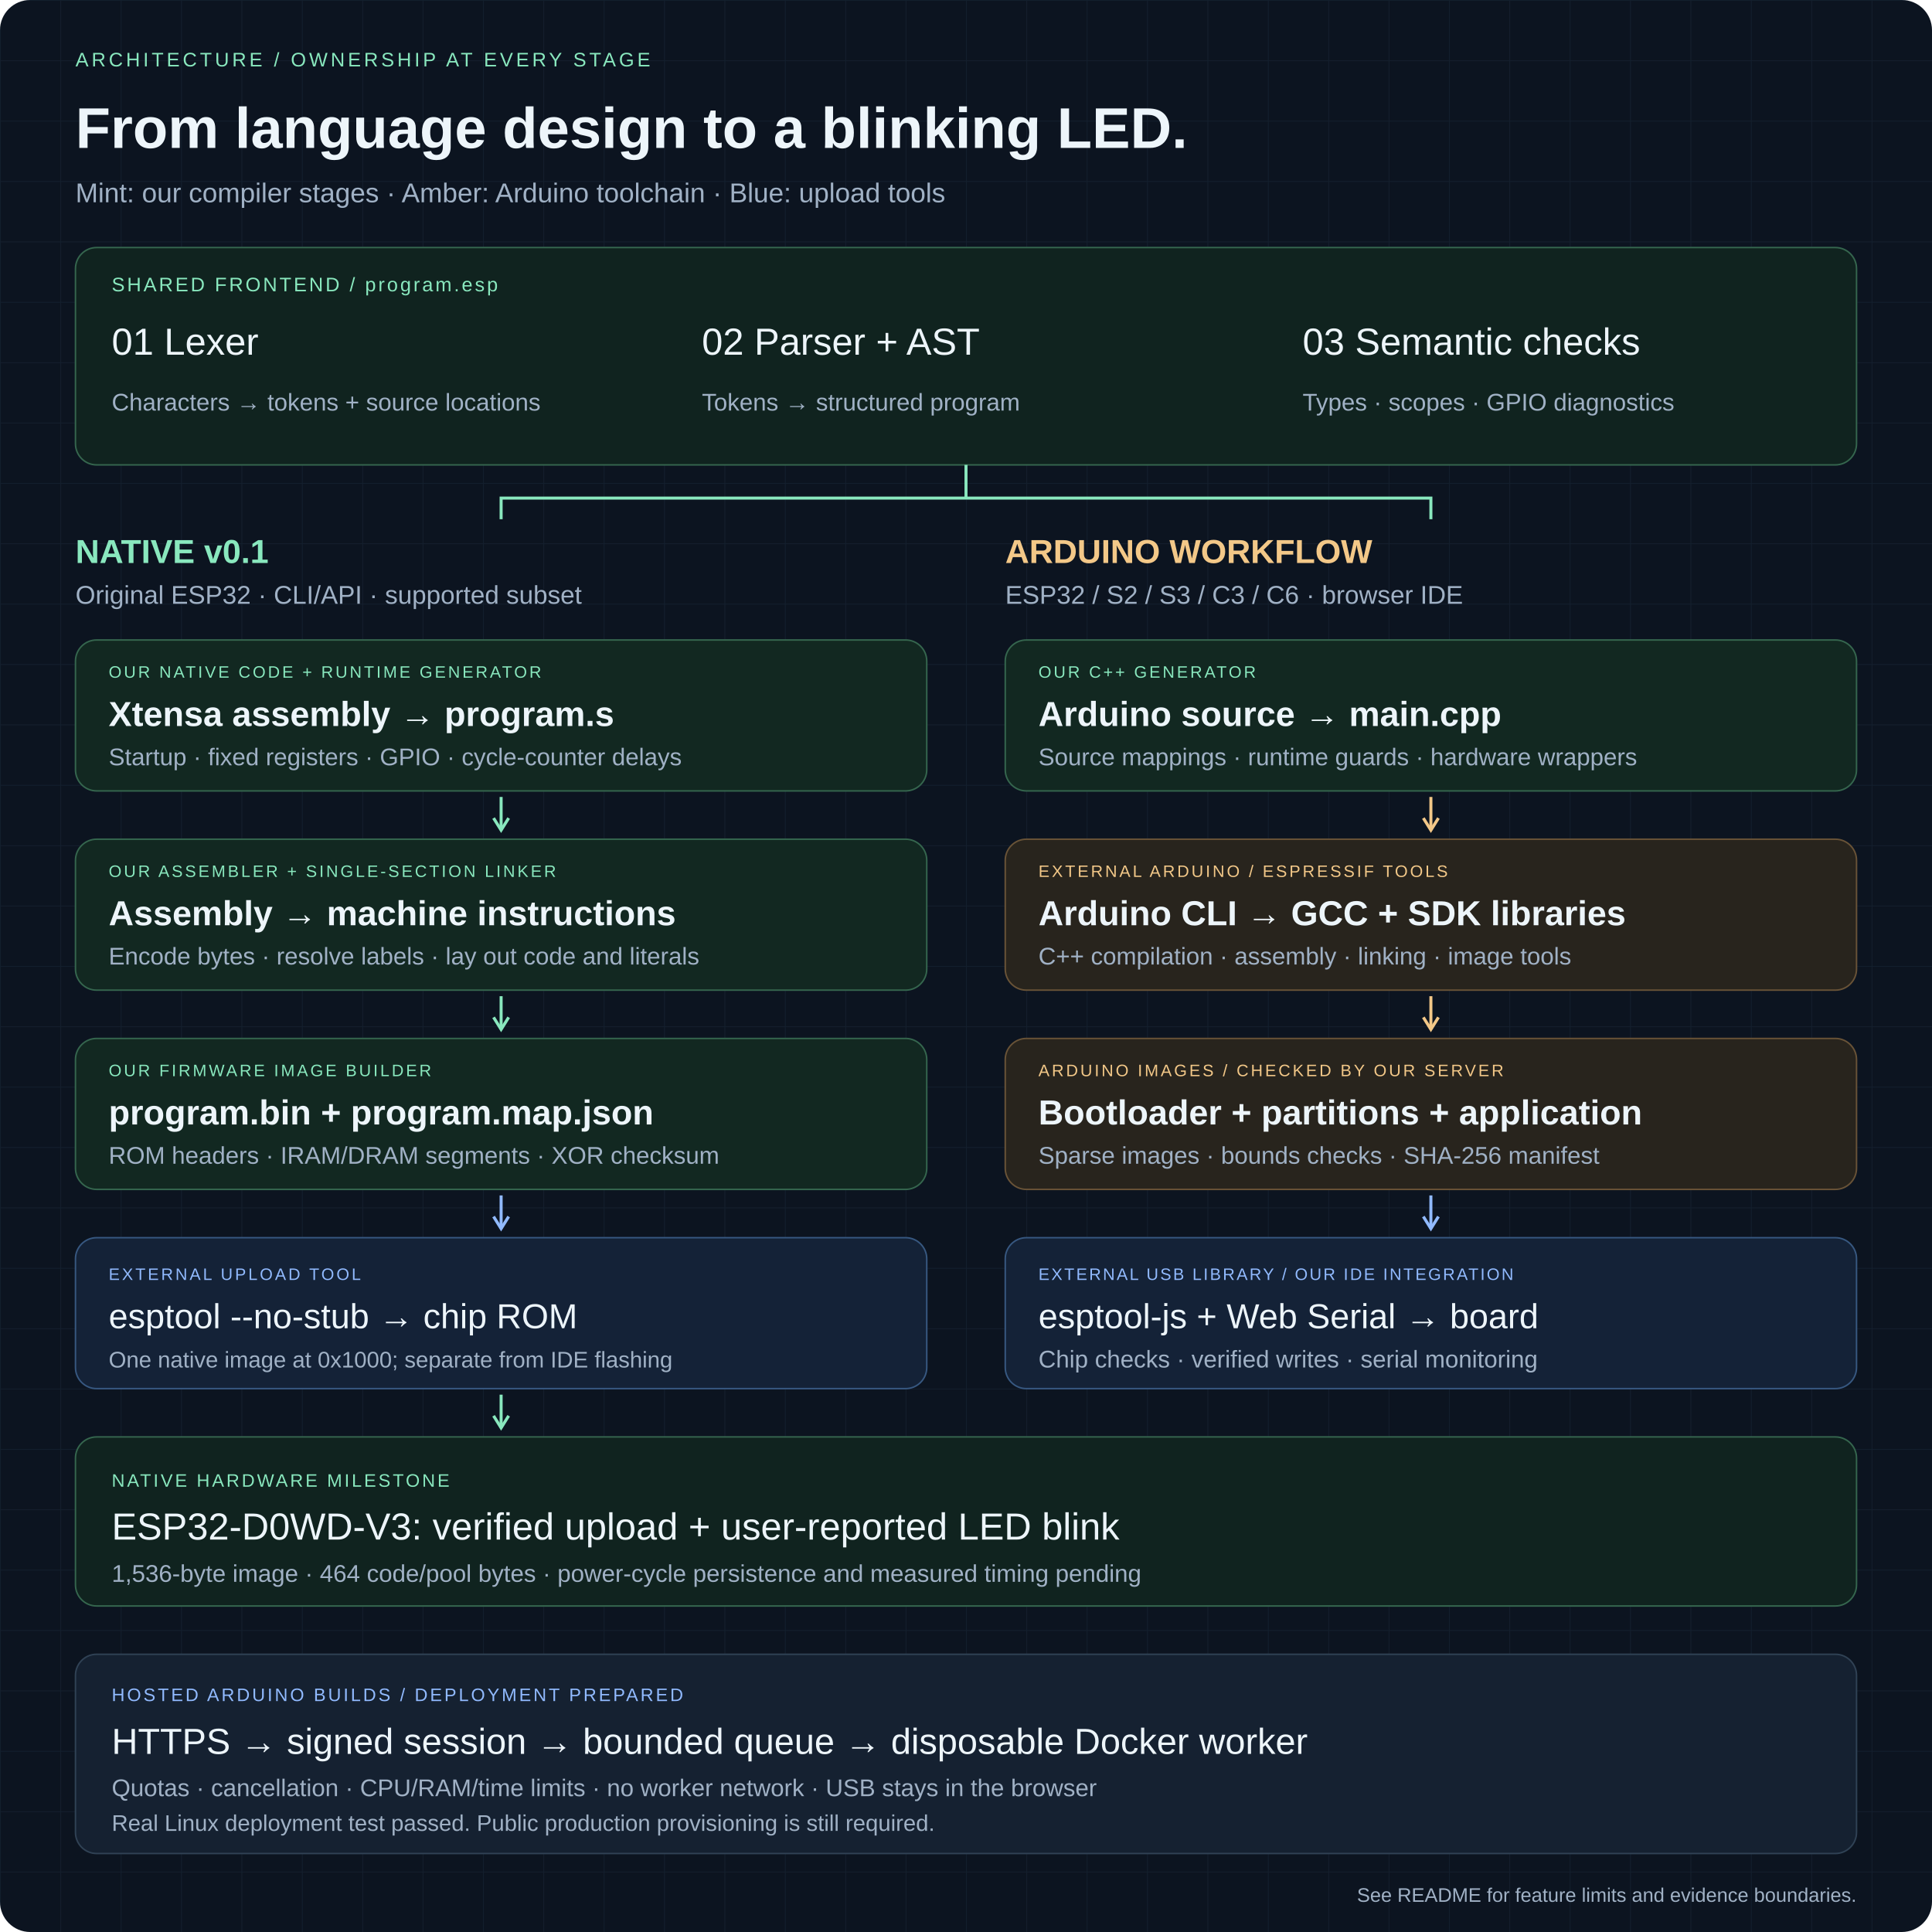
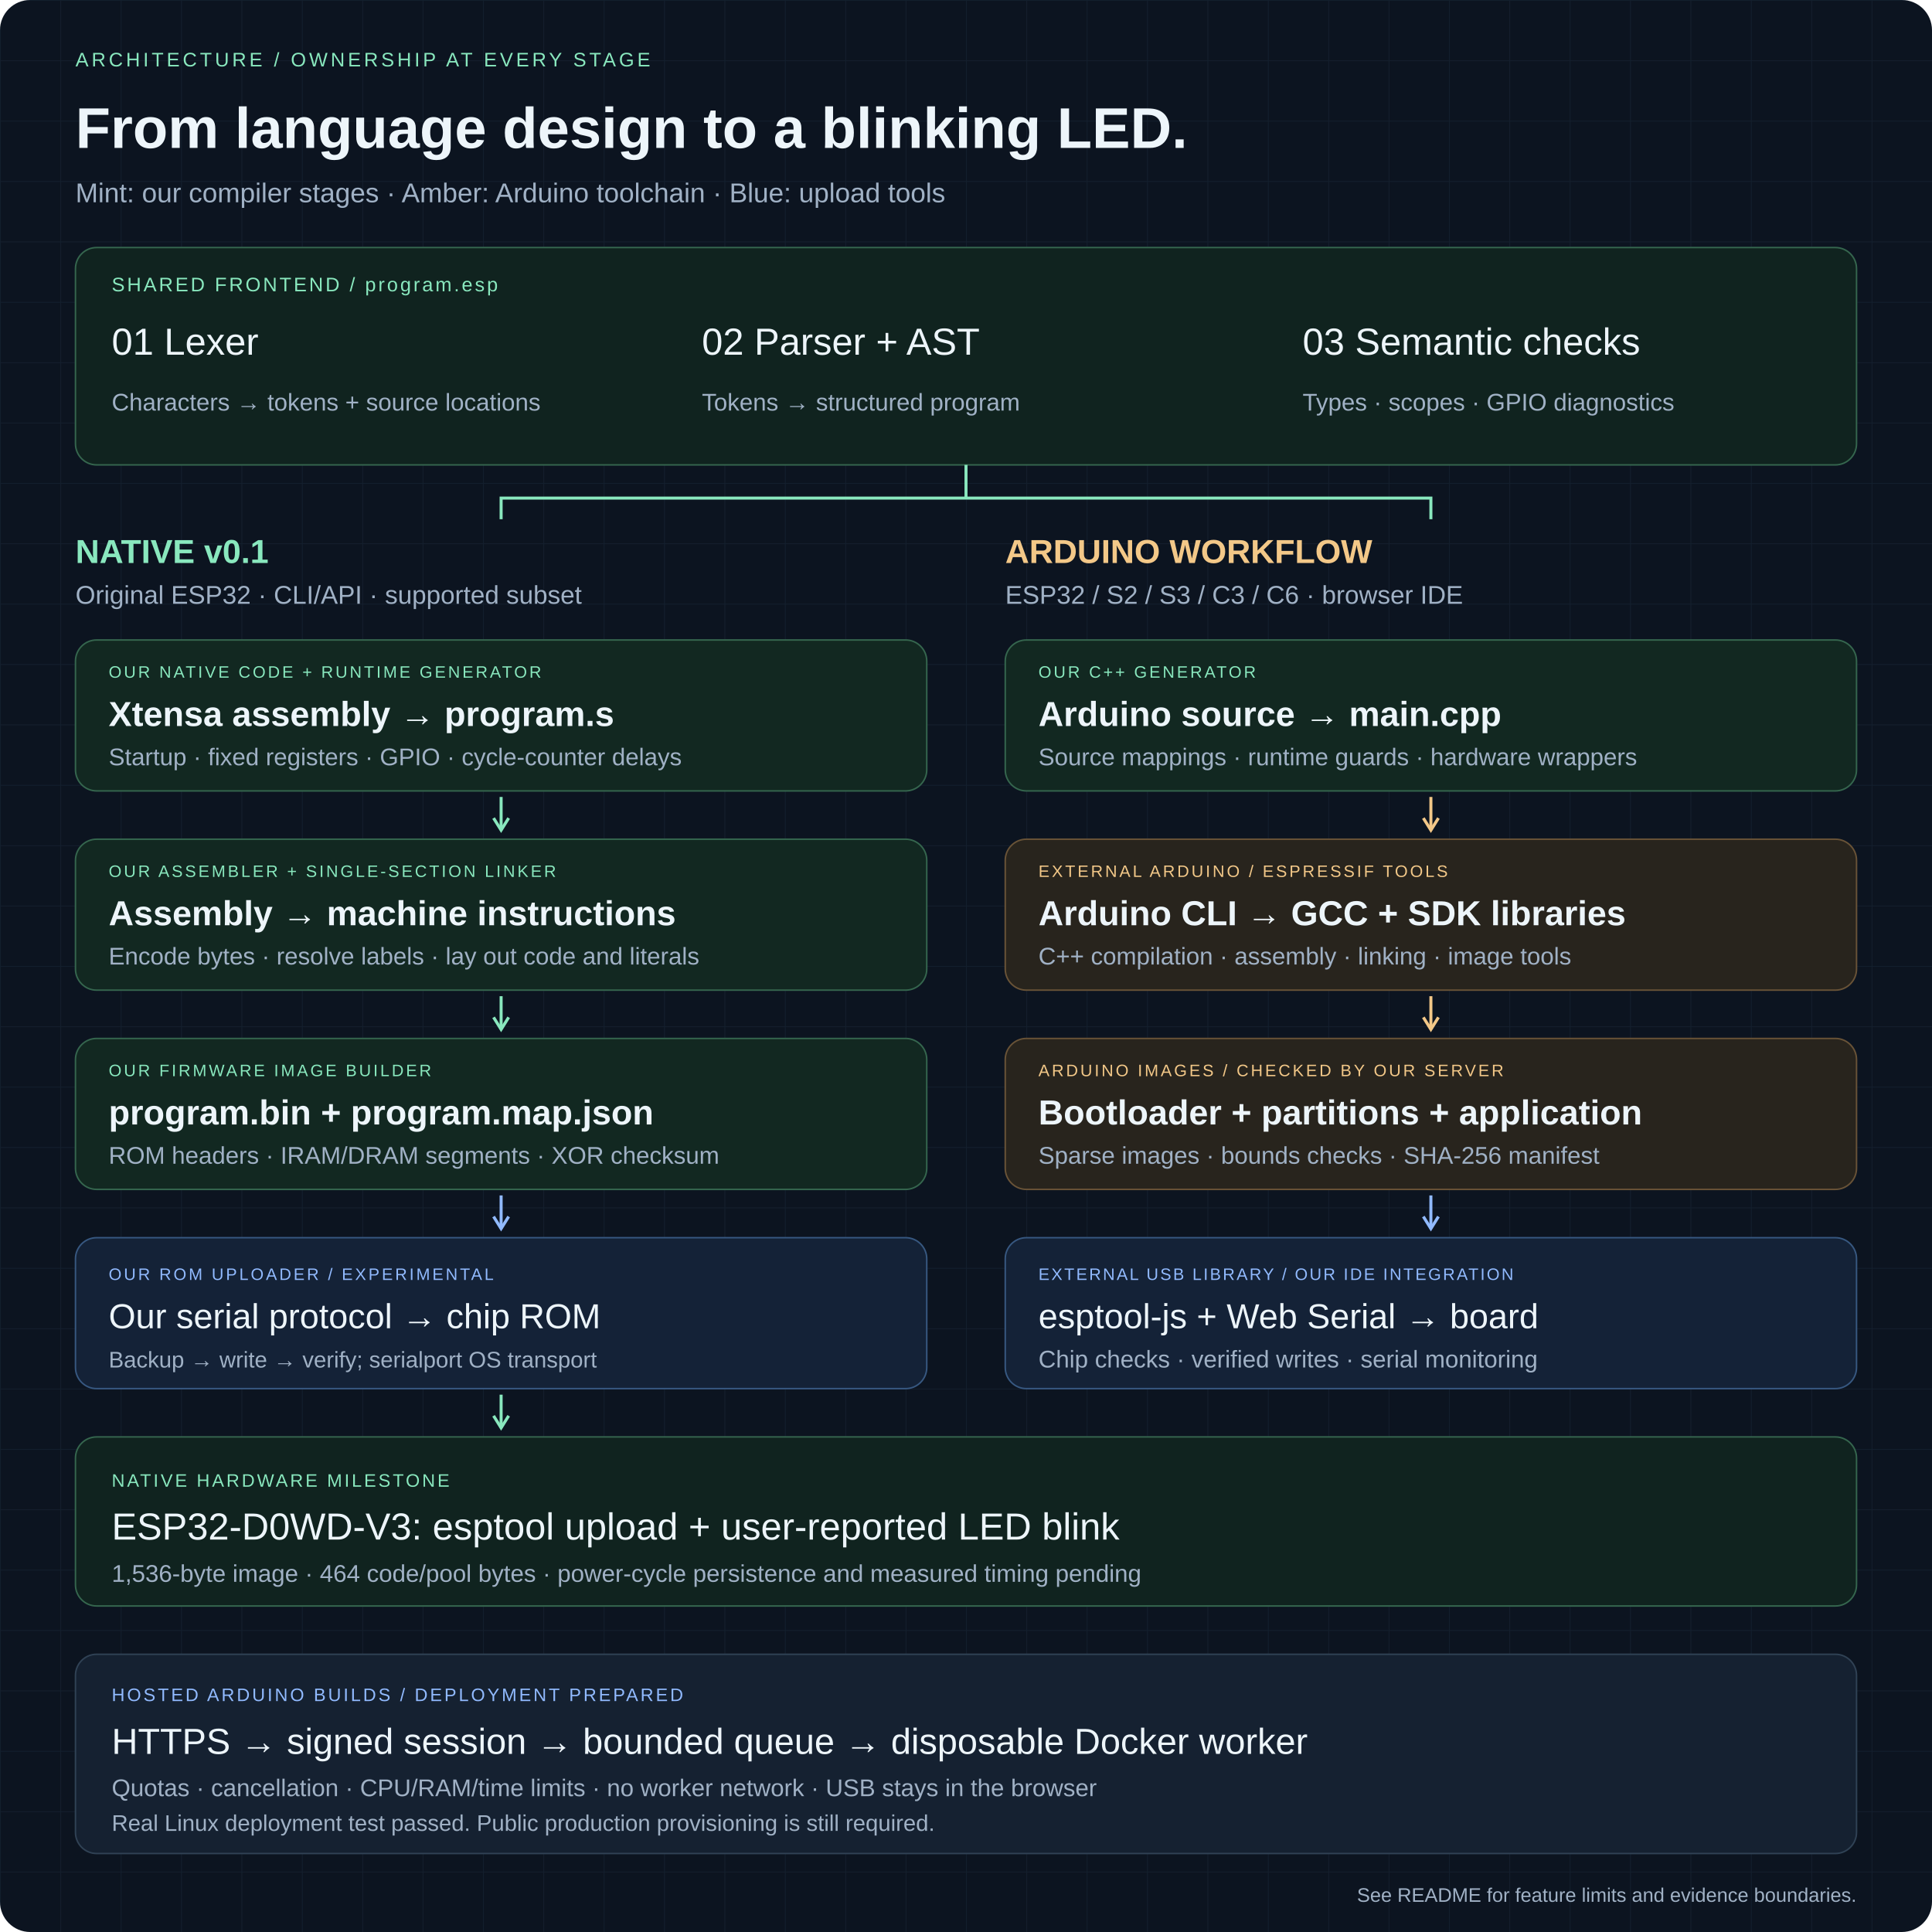
<svg xmlns="http://www.w3.org/2000/svg" width="1280" height="1280" viewBox="0 0 1280 1280" role="img" aria-labelledby="title description">
  <defs>
    <pattern id="grid" width="40" height="40" patternUnits="userSpaceOnUse">
      <path d="M40 0H0V40" fill="none" stroke="#31485c" stroke-opacity=".22" />
    </pattern>
    <radialGradient id="glow">
      <stop stop-color="#22664e" stop-opacity=".55" />
      <stop offset="1" stop-color="#101923" stop-opacity="0" />
    </radialGradient>
  </defs>
  <rect width="1280" height="1280" rx="20" fill="#0c1420" />
  <rect width="1280" height="1280" rx="20" fill="url(#grid)" />
  <g font-family="Segoe UI,Arial,sans-serif">
    <text x="50" y="44" font-size="13" fill="#89e8be" letter-spacing="2">ARCHITECTURE / OWNERSHIP AT EVERY STAGE</text>
    <text x="50" y="98" font-size="38" fill="#edf5fa" font-weight="650">From language design to a blinking LED.</text>
    <text x="50" y="134" font-size="18" fill="#a0b1c5">Mint: our compiler stages  ·  Amber: Arduino toolchain  ·  Blue: upload tools</text>
    <rect x="50" y="164" width="1180" height="144" rx="14" fill="#10231f" stroke="#35664e" />
    <text x="74" y="193" font-size="13" fill="#89e8be" letter-spacing="1.5">SHARED FRONTEND / program.esp</text>
    <text x="74" y="235" font-size="25" fill="#edf5fa">01  Lexer</text>
    <text x="74" y="272" font-size="16" fill="#a0b1c5">Characters → tokens + source locations</text>
    <text x="465" y="235" font-size="25" fill="#edf5fa">02  Parser + AST</text>
    <text x="465" y="272" font-size="16" fill="#a0b1c5">Tokens → structured program</text>
    <text x="863" y="235" font-size="25" fill="#edf5fa">03  Semantic checks</text>
    <text x="863" y="272" font-size="16" fill="#a0b1c5">Types · scopes · GPIO diagnostics</text>
    <path d="M640 308V330H332V344 M640 330H948V344" stroke="#89e8be" fill="none" stroke-width="2" />
    <text x="50" y="373" font-size="22" fill="#89e8be" font-weight="700">NATIVE v0.1</text>
    <text x="50" y="400" font-size="17" fill="#a0b1c5">Original ESP32 · CLI/API · supported subset</text>
    <text x="666" y="373" font-size="22" fill="#f3c888" font-weight="700">ARDUINO WORKFLOW</text>
    <text x="666" y="400" font-size="17" fill="#a0b1c5">ESP32 / S2 / S3 / C3 / C6 · browser IDE</text>
    <rect x="50" y="424" width="564" height="100" rx="14" fill="#122821" stroke="#35664e" />
    <text x="72" y="449" font-size="11" fill="#89e8be" letter-spacing="1.5">OUR NATIVE CODE + RUNTIME GENERATOR</text>
    <text x="72" y="481" font-size="23" fill="#edf5fa" font-weight="600">Xtensa assembly → program.s</text>
    <text x="72" y="507" font-size="16" fill="#a0b1c5">Startup · fixed registers · GPIO · cycle-counter delays</text>
    <rect x="666" y="424" width="564" height="100" rx="14" fill="#122821" stroke="#35664e" />
    <text x="688" y="449" font-size="11" fill="#89e8be" letter-spacing="1.5">OUR C++ GENERATOR</text>
    <text x="688" y="481" font-size="23" fill="#edf5fa" font-weight="600">Arduino source → main.cpp</text>
    <text x="688" y="507" font-size="16" fill="#a0b1c5">Source mappings · runtime guards · hardware wrappers</text>
    <path d="M332 528L332 550" stroke="#89e8be" stroke-width="2" fill="none" />
    <path d="M327 542L332 550L337 542" stroke="#89e8be" stroke-width="2" fill="none" />
    <path d="M948 528L948 550" stroke="#f3c888" stroke-width="2" fill="none" />
    <path d="M943 542L948 550L953 542" stroke="#f3c888" stroke-width="2" fill="none" />
    <rect x="50" y="556" width="564" height="100" rx="14" fill="#122821" stroke="#35664e" />
    <text x="72" y="581" font-size="11" fill="#89e8be" letter-spacing="1.5">OUR ASSEMBLER + SINGLE-SECTION LINKER</text>
    <text x="72" y="613" font-size="23" fill="#edf5fa" font-weight="600">Assembly → machine instructions</text>
    <text x="72" y="639" font-size="16" fill="#a0b1c5">Encode bytes · resolve labels · lay out code and literals</text>
    <rect x="666" y="556" width="564" height="100" rx="14" fill="#28241d" stroke="#695337" />
    <text x="688" y="581" font-size="11" fill="#f3c888" letter-spacing="1.5">EXTERNAL ARDUINO / ESPRESSIF TOOLS</text>
    <text x="688" y="613" font-size="23" fill="#edf5fa" font-weight="600">Arduino CLI → GCC + SDK libraries</text>
    <text x="688" y="639" font-size="16" fill="#a0b1c5">C++ compilation · assembly · linking · image tools</text>
    <path d="M332 660L332 682" stroke="#89e8be" stroke-width="2" fill="none" />
    <path d="M327 674L332 682L337 674" stroke="#89e8be" stroke-width="2" fill="none" />
    <path d="M948 660L948 682" stroke="#f3c888" stroke-width="2" fill="none" />
    <path d="M943 674L948 682L953 674" stroke="#f3c888" stroke-width="2" fill="none" />
    <rect x="50" y="688" width="564" height="100" rx="14" fill="#122821" stroke="#35664e" />
    <text x="72" y="713" font-size="11" fill="#89e8be" letter-spacing="1.5">OUR FIRMWARE IMAGE BUILDER</text>
    <text x="72" y="745" font-size="23" fill="#edf5fa" font-weight="600">program.bin + program.map.json</text>
    <text x="72" y="771" font-size="16" fill="#a0b1c5">ROM headers · IRAM/DRAM segments · XOR checksum</text>
    <rect x="666" y="688" width="564" height="100" rx="14" fill="#28241d" stroke="#695337" />
    <text x="688" y="713" font-size="11" fill="#f3c888" letter-spacing="1.5">ARDUINO IMAGES / CHECKED BY OUR SERVER</text>
    <text x="688" y="745" font-size="23" fill="#edf5fa" font-weight="600">Bootloader + partitions + application</text>
    <text x="688" y="771" font-size="16" fill="#a0b1c5">Sparse images · bounds checks · SHA-256 manifest</text>
    <path d="M332 792L332 814" stroke="#91baff" stroke-width="2" fill="none" />
    <path d="M327 806L332 814L337 806" stroke="#91baff" stroke-width="2" fill="none" />
    <path d="M948 792L948 814" stroke="#91baff" stroke-width="2" fill="none" />
    <path d="M943 806L948 814L953 806" stroke="#91baff" stroke-width="2" fill="none" />
    <rect x="50" y="820" width="564" height="100" rx="14" fill="#142237" stroke="#375881" />
-     <text x="72" y="848" font-size="11" fill="#91baff" letter-spacing="1.5">EXTERNAL UPLOAD TOOL</text>
-     <text x="72" y="880" font-size="23" fill="#edf5fa">esptool --no-stub → chip ROM</text>
-     <text x="72" y="906" font-size="15" fill="#a0b1c5">One native image at 0x1000; separate from IDE flashing</text>
+     <text x="72" y="848" font-size="11" fill="#91baff" letter-spacing="1.5">OUR ROM UPLOADER / EXPERIMENTAL</text>
+     <text x="72" y="880" font-size="23" fill="#edf5fa">Our serial protocol → chip ROM</text>
+     <text x="72" y="906" font-size="15" fill="#a0b1c5">Backup → write → verify; serialport OS transport</text>
    <rect x="666" y="820" width="564" height="100" rx="14" fill="#142237" stroke="#375881" />
    <text x="688" y="848" font-size="11" fill="#91baff" letter-spacing="1.2">EXTERNAL USB LIBRARY / OUR IDE INTEGRATION</text>
    <text x="688" y="880" font-size="23" fill="#edf5fa">esptool-js + Web Serial → board</text>
    <text x="688" y="906" font-size="16" fill="#a0b1c5">Chip checks · verified writes · serial monitoring</text>
    <path d="M332 924L332 946" stroke="#89e8be" stroke-width="2" fill="none" />
    <path d="M327 938L332 946L337 938" stroke="#89e8be" stroke-width="2" fill="none" />
    <rect x="50" y="952" width="1180" height="112" rx="14" fill="#10231f" stroke="#35664e" />
    <text x="74" y="985" font-size="12" fill="#89e8be" letter-spacing="1.5">NATIVE HARDWARE MILESTONE</text>
-     <text x="74" y="1020" font-size="25" fill="#edf5fa">ESP32-D0WD-V3: verified upload + user-reported LED blink</text>
+     <text x="74" y="1020" font-size="25" fill="#edf5fa">ESP32-D0WD-V3: esptool upload + user-reported LED blink</text>
    <text x="74" y="1048" font-size="16" fill="#a0b1c5">1,536-byte image · 464 code/pool bytes · power-cycle persistence and measured timing pending</text>
    <rect x="50" y="1096" width="1180" height="132" rx="14" fill="#152131" stroke="#304255" />
    <text x="74" y="1127" font-size="12" fill="#91baff" letter-spacing="1.5">HOSTED ARDUINO BUILDS / DEPLOYMENT PREPARED</text>
    <text x="74" y="1162" font-size="24" fill="#edf5fa">HTTPS → signed session → bounded queue → disposable Docker worker</text>
    <text x="74" y="1190" font-size="16" fill="#a0b1c5">Quotas · cancellation · CPU/RAM/time limits · no worker network · USB stays in the browser</text>
    <text x="74" y="1213" font-size="15" fill="#a0b1c5">Real Linux deployment test passed. Public production provisioning is still required.</text>
    <text x="1230" y="1260" font-size="13" fill="#a0b1c5" text-anchor="end">See README for feature limits and evidence boundaries.</text>
  </g>
</svg>
